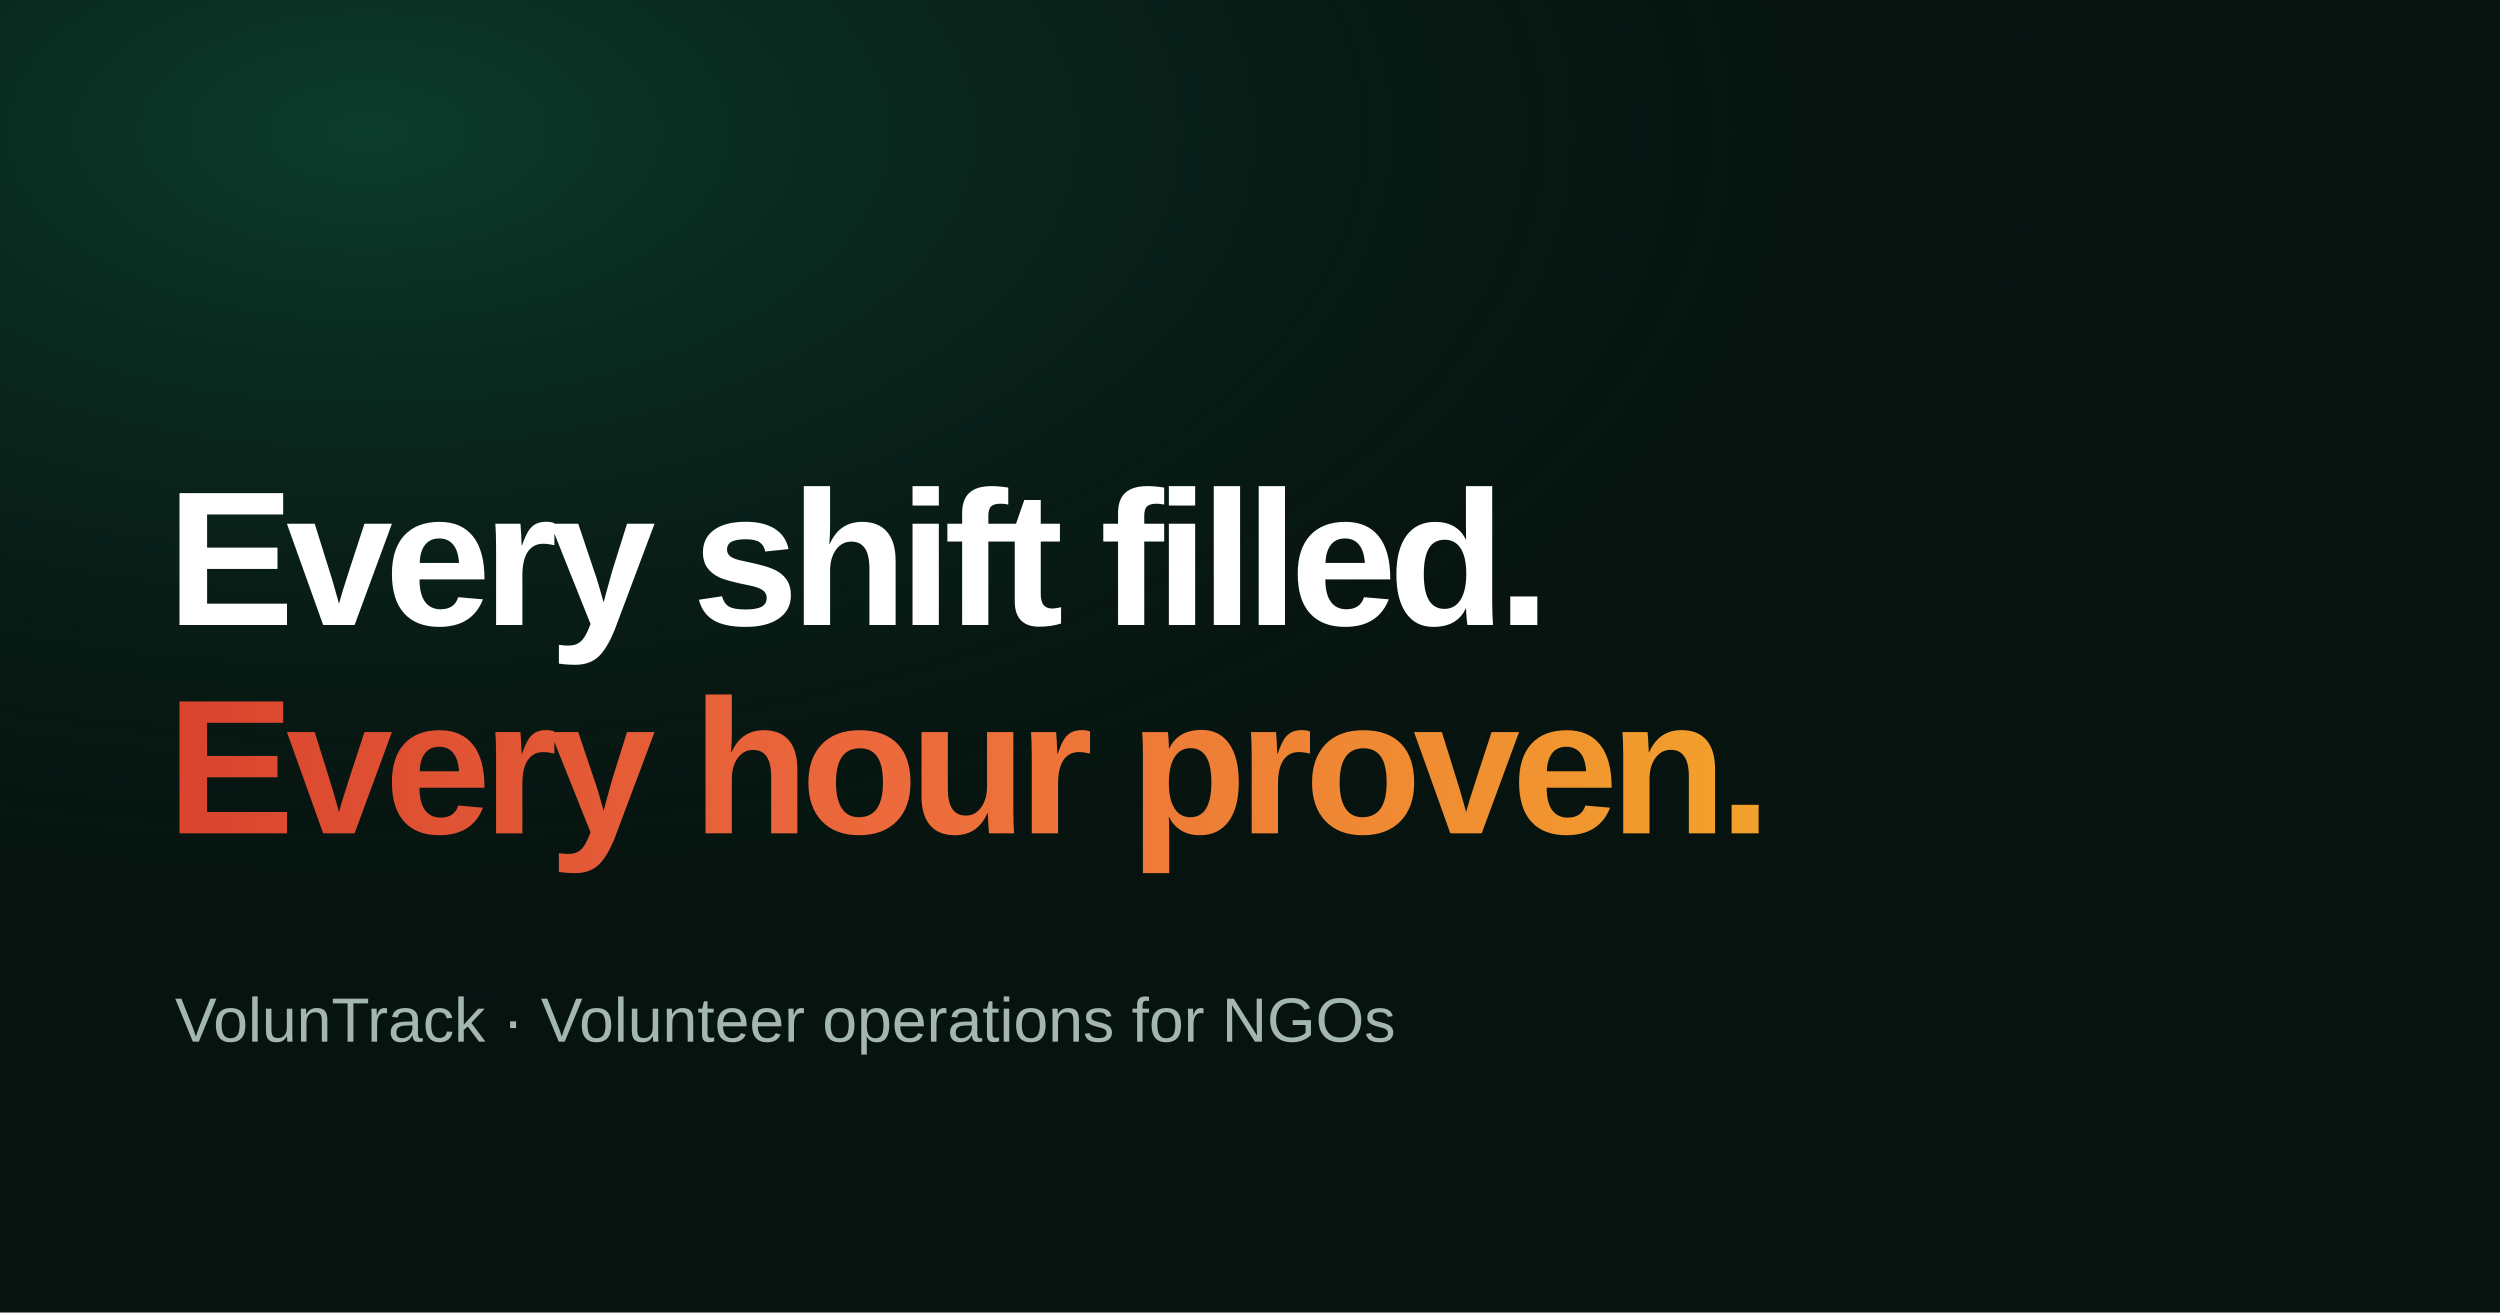
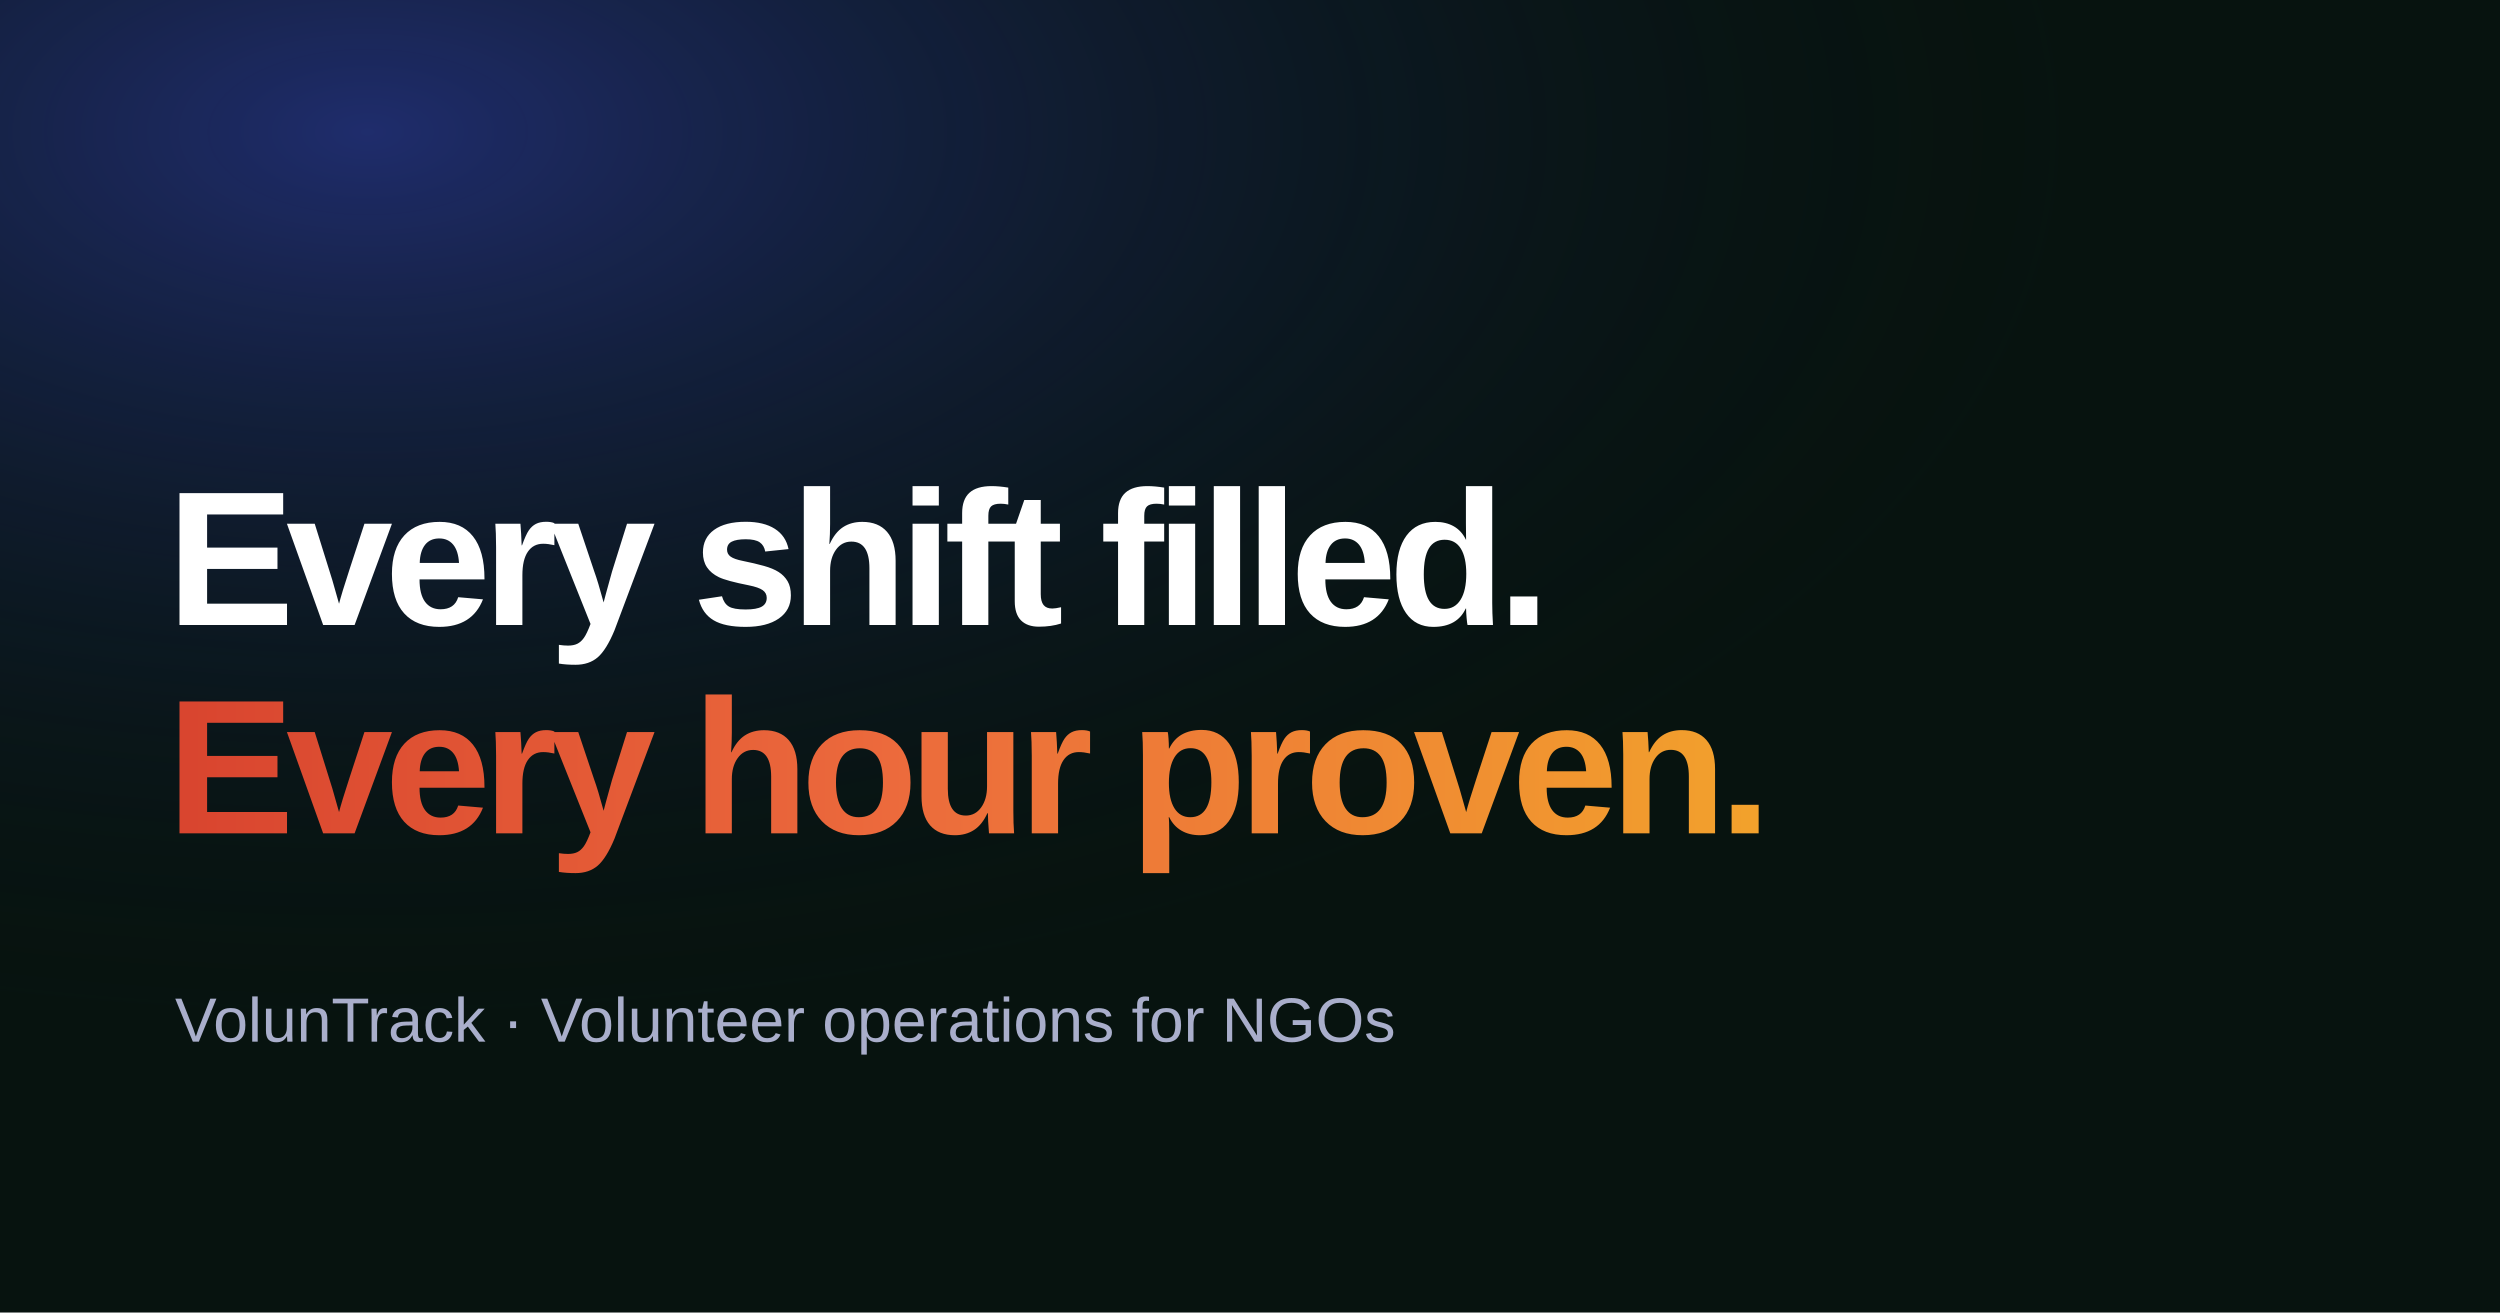
<svg xmlns="http://www.w3.org/2000/svg" width="1200" height="630" viewBox="0 0 1200 630">
  <defs>
    <linearGradient id="s" x1="0" x2="1">
      <stop offset="0" stop-color="#d9452f" />
      <stop offset=".45" stop-color="#ec6a3c" />
      <stop offset="1" stop-color="#f2a12c" />
    </linearGradient>
    <radialGradient id="g" cx=".15" cy=".1" r=".7">
-       <stop offset="0" stop-color="#105e45" stop-opacity=".55" />
+       <stop offset="0" stop-color="#3341b8" stop-opacity=".55" />
      <stop offset="1" stop-color="#07130f" stop-opacity="0" />
    </radialGradient>
  </defs>
  <rect width="1200" height="630" fill="#07130f" />
  <rect width="1200" height="630" fill="url(#g)" />
  <text x="80" y="300" font-family="Inter Tight, Arial, sans-serif" font-weight="800" font-size="92" letter-spacing="-4" fill="#ffffff">Every shift filled.</text>
  <text x="80" y="400" font-family="Inter Tight, Arial, sans-serif" font-weight="800" font-size="92" letter-spacing="-4" fill="url(#s)">Every hour proven.</text>
-   <text x="84" y="500" font-family="Arial, sans-serif" font-size="30" fill="#a3b7af">VolunTrack · Volunteer operations for NGOs</text>
+   <text x="84" y="500" font-family="Arial, sans-serif" font-size="30" fill="#a9aecb">VolunTrack · Volunteer operations for NGOs</text>
</svg>
